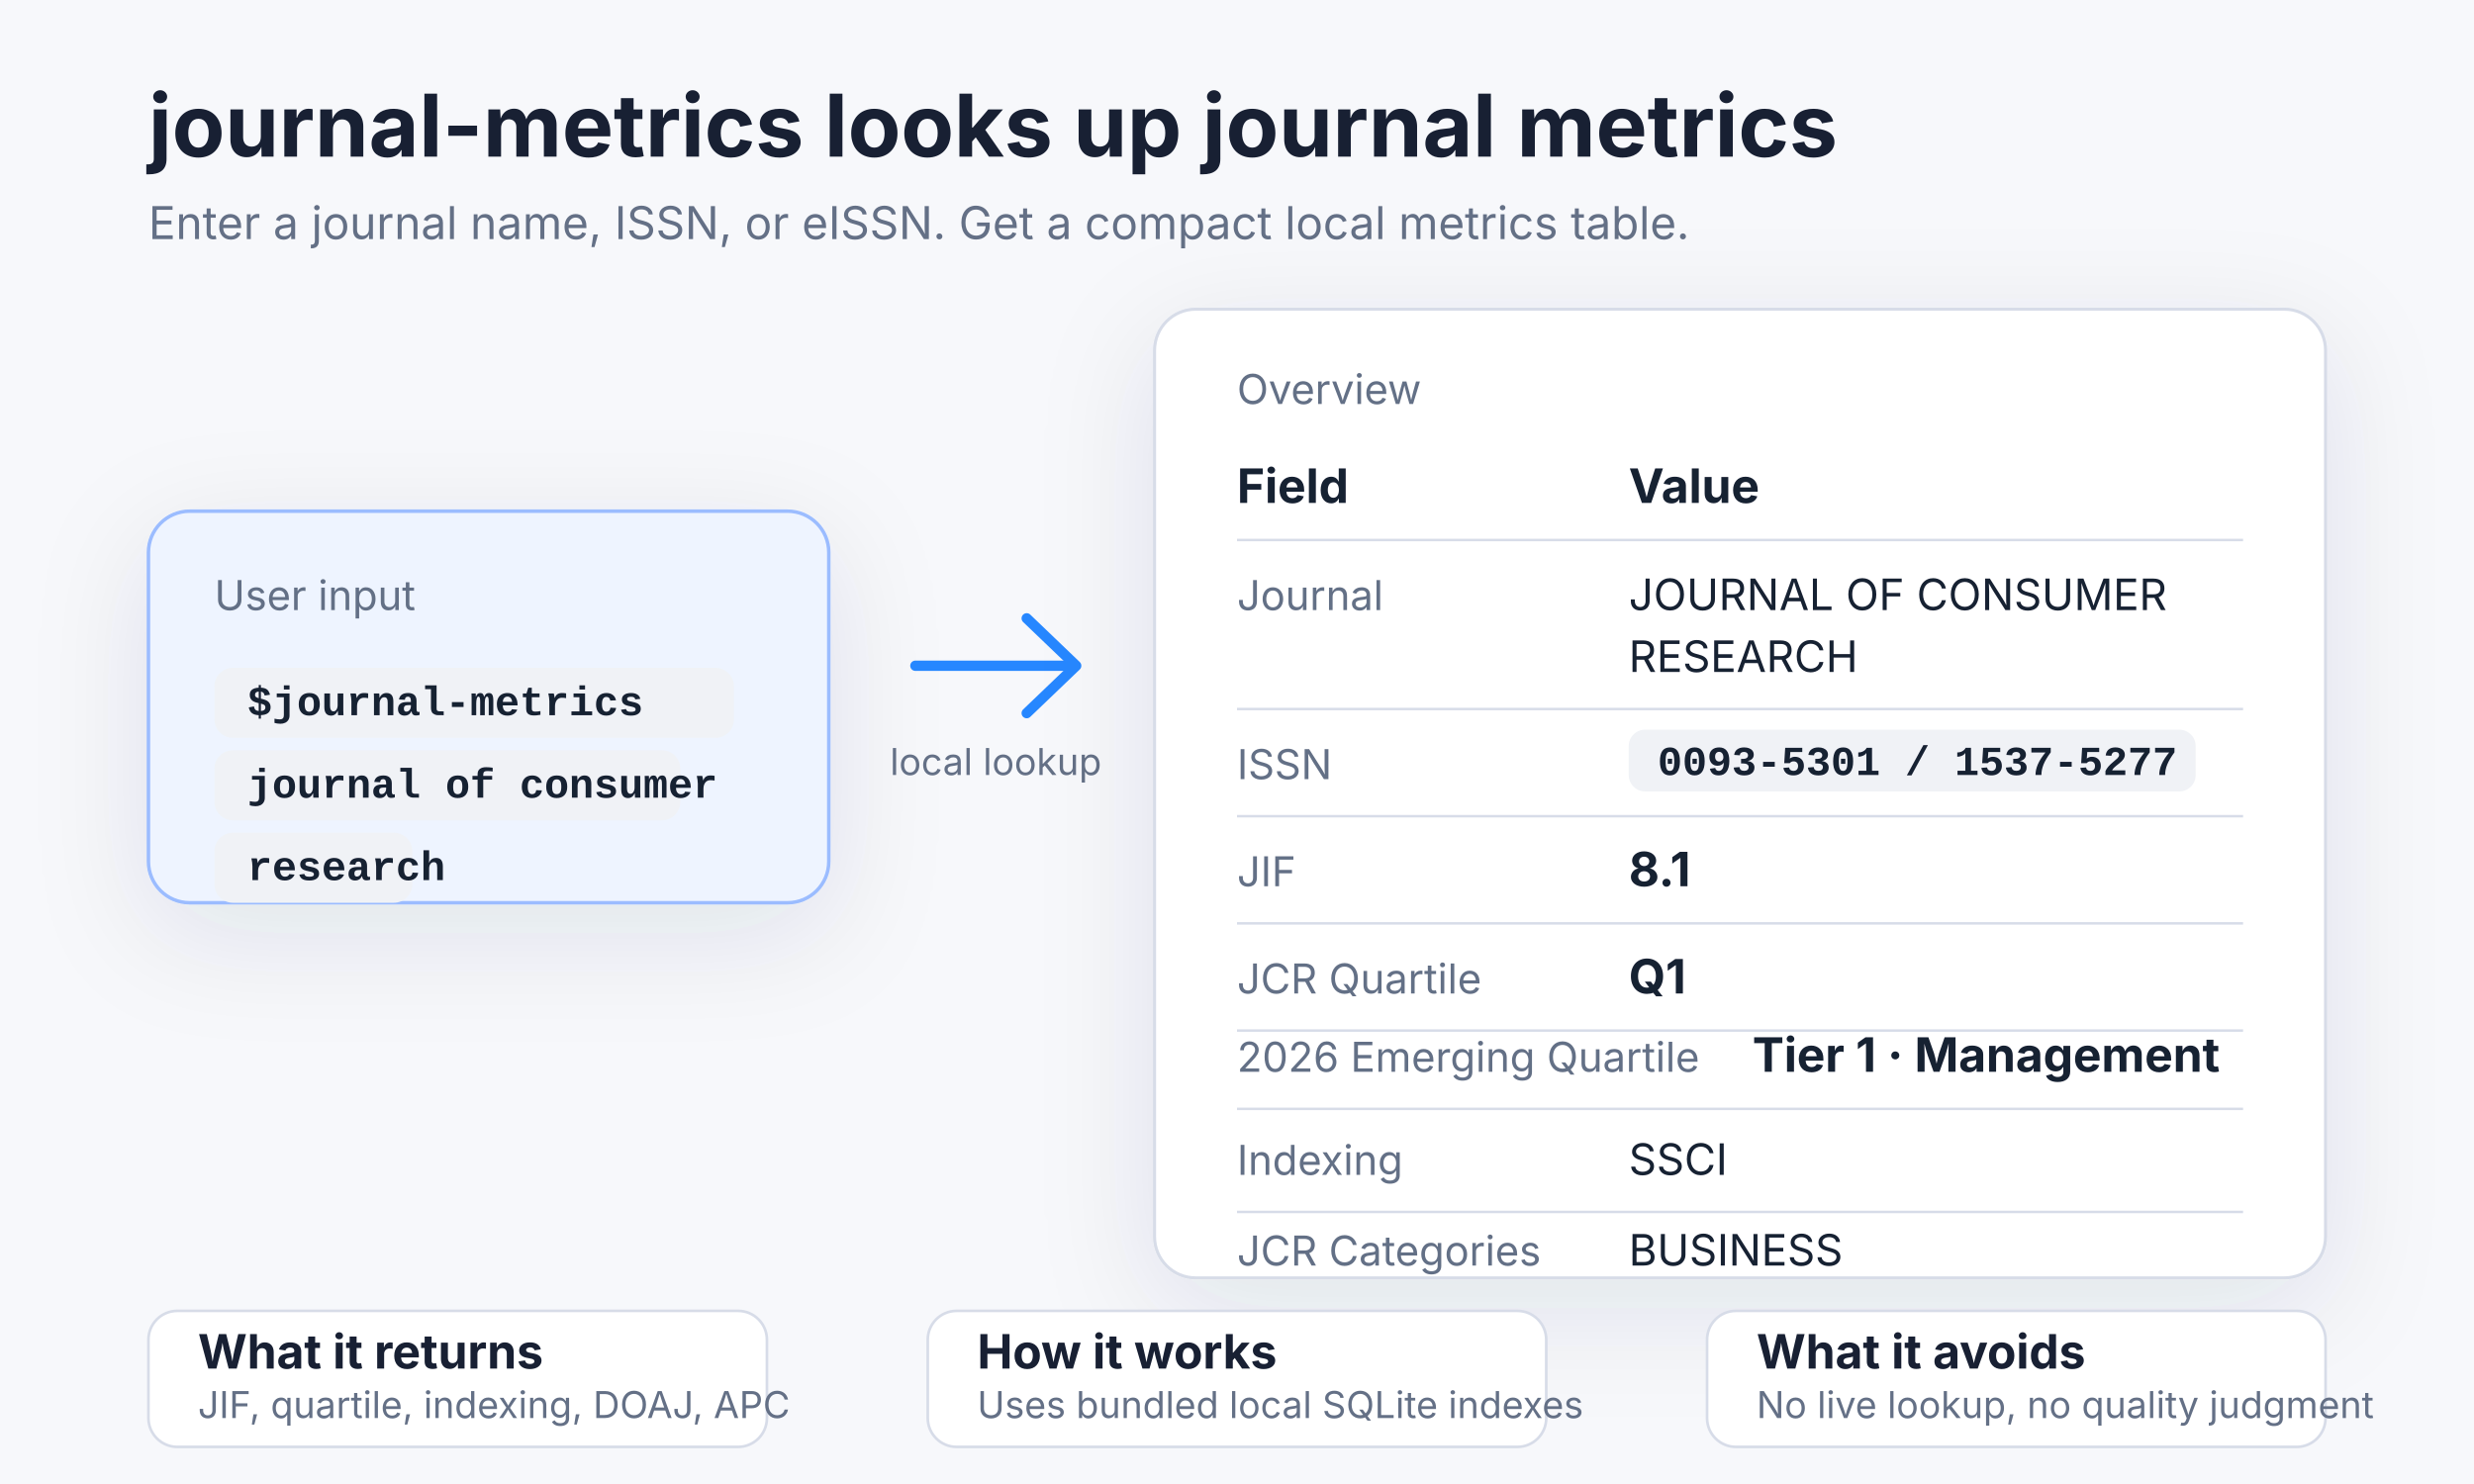
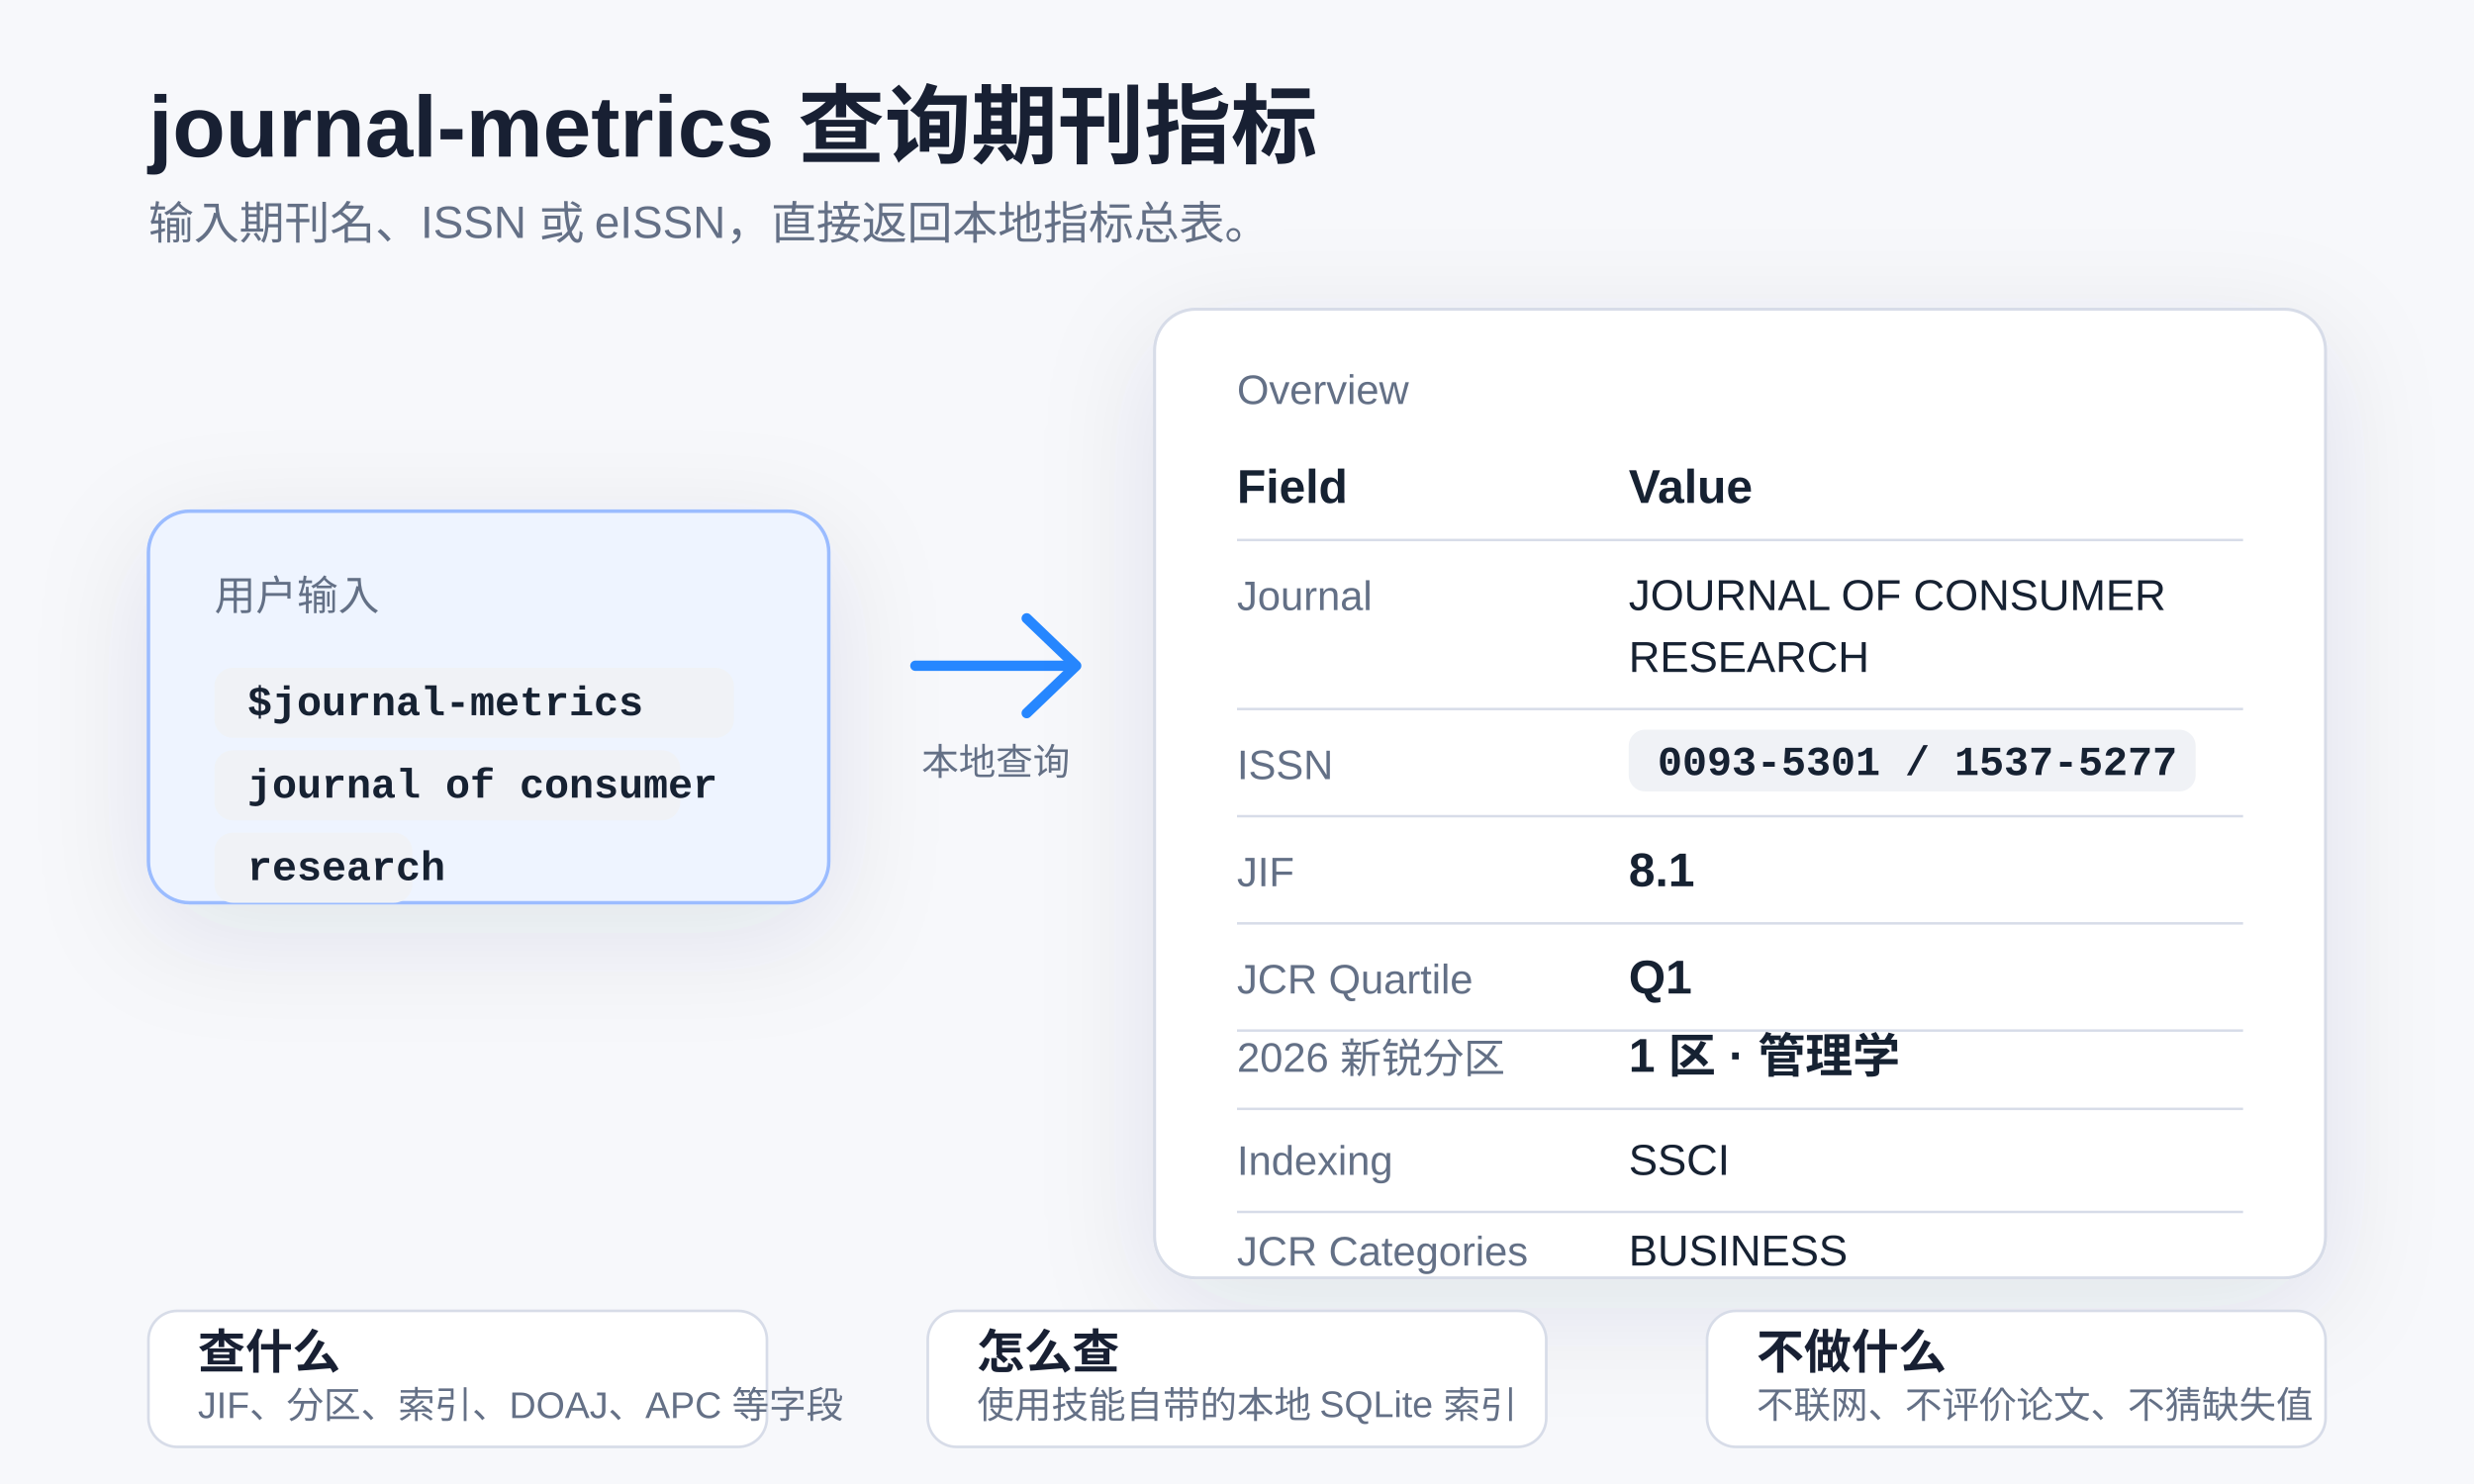
<svg xmlns="http://www.w3.org/2000/svg" width="1200" height="720" viewBox="0 0 1200 720" role="img" aria-labelledby="title desc">
  <defs>
    <style>
      .bg { fill: #f7f8fb; }
-       .title { fill: #182033; font-family: Inter, -apple-system, BlinkMacSystemFont, "Segoe UI", Arial, sans-serif; font-size: 42px; font-weight: 700; letter-spacing: 0; }
-       .sub { fill: #647086; font-family: Inter, -apple-system, BlinkMacSystemFont, "Segoe UI", Arial, sans-serif; font-size: 22px; font-weight: 400; letter-spacing: 0; }
-       .label { fill: #647086; font-family: Inter, -apple-system, BlinkMacSystemFont, "Segoe UI", Arial, sans-serif; font-size: 20px; font-weight: 400; letter-spacing: 0; }
-       .h { fill: #182033; font-family: Inter, -apple-system, BlinkMacSystemFont, "Segoe UI", Arial, sans-serif; font-size: 23px; font-weight: 700; letter-spacing: 0; }
-       .body { fill: #182033; font-family: Inter, -apple-system, BlinkMacSystemFont, "Segoe UI", Arial, sans-serif; font-size: 21px; font-weight: 400; letter-spacing: 0; }
-       .body-muted { fill: #647086; font-family: Inter, -apple-system, BlinkMacSystemFont, "Segoe UI", Arial, sans-serif; font-size: 20px; font-weight: 400; letter-spacing: 0; }
+       .title { fill: #182033; font-family: -apple-system, BlinkMacSystemFont, "PingFang SC", "Microsoft YaHei", Arial, sans-serif; font-size: 42px; font-weight: 700; letter-spacing: 0; }
+       .sub { fill: #647086; font-family: -apple-system, BlinkMacSystemFont, "PingFang SC", "Microsoft YaHei", Arial, sans-serif; font-size: 22px; font-weight: 400; letter-spacing: 0; }
+       .label { fill: #647086; font-family: -apple-system, BlinkMacSystemFont, "PingFang SC", "Microsoft YaHei", Arial, sans-serif; font-size: 20px; font-weight: 400; letter-spacing: 0; }
+       .h { fill: #182033; font-family: -apple-system, BlinkMacSystemFont, "PingFang SC", "Microsoft YaHei", Arial, sans-serif; font-size: 23px; font-weight: 700; letter-spacing: 0; }
+       .body { fill: #182033; font-family: -apple-system, BlinkMacSystemFont, "PingFang SC", "Microsoft YaHei", Arial, sans-serif; font-size: 21px; font-weight: 400; letter-spacing: 0; }
+       .body-muted { fill: #647086; font-family: -apple-system, BlinkMacSystemFont, "PingFang SC", "Microsoft YaHei", Arial, sans-serif; font-size: 20px; font-weight: 400; letter-spacing: 0; }
      .mono { fill: #182033; font-family: "SFMono-Regular", Consolas, "Liberation Mono", monospace; font-size: 20px; font-weight: 600; letter-spacing: 0; }
-       .small { fill: #647086; font-family: Inter, -apple-system, BlinkMacSystemFont, "Segoe UI", Arial, sans-serif; font-size: 18px; font-weight: 400; letter-spacing: 0; }
+       .small { fill: #647086; font-family: -apple-system, BlinkMacSystemFont, "PingFang SC", "Microsoft YaHei", Arial, sans-serif; font-size: 18px; font-weight: 400; letter-spacing: 0; }
      .card { fill: #ffffff; stroke: #d7dce8; stroke-width: 1.5; }
      .input { fill: #eef4ff; stroke: #9bbcff; stroke-width: 1.7; }
      .output { fill: #ffffff; stroke: #d7dce8; stroke-width: 1.5; }
      .chip { fill: #f0f2f6; }
      .line { stroke: #d7dce8; stroke-width: 1.2; }
      .arrow { fill: none; stroke: #2687ff; stroke-width: 5; stroke-linecap: round; stroke-linejoin: round; }
      .guard { fill: #ffffff; stroke: #d7dce8; stroke-width: 1.3; }
      .shadow { filter: drop-shadow(0 14px 28px rgba(31, 41, 71, .10)); }
    </style>
  </defs>
  <rect class="bg" width="1200" height="720" />
-   <text class="title" x="72" y="76">journal-metrics looks up journal metrics</text>
-   <text class="sub" x="72" y="116">Enter a journal name, ISSN, or eISSN. Get a compact local metrics table.</text>
+   <text class="title" x="72" y="76">journal-metrics 查询期刊指标</text>
+   <text class="sub" x="72" y="116">输入期刊名、ISSN 或 eISSN，直接返回本地指标总表。</text>
  <g class="shadow">
    <rect class="input" x="72" y="248" width="330" height="190" rx="20" />
-     <text class="label" x="104" y="296">User input</text>
+     <text class="label" x="104" y="296">用户输入</text>
    <rect class="chip" x="104" y="324" width="252" height="34" rx="9" />
    <text class="mono" x="120" y="347">$journal-metrics</text>
    <rect class="chip" x="104" y="364" width="226" height="34" rx="9" />
    <text class="mono" x="120" y="387">journal of consumer</text>
    <rect class="chip" x="104" y="404" width="96" height="34" rx="9" />
    <text class="mono" x="120" y="427">research</text>
  </g>
  <path class="arrow" d="M 444 323 H 520" />
  <path class="arrow" d="M 498 300 L 522 323 L 498 346" />
-   <text class="small" x="483" y="376" text-anchor="middle">local lookup</text>
+   <text class="small" x="483" y="376" text-anchor="middle">本地查询</text>
  <g class="shadow">
    <rect class="output" x="560" y="150" width="568" height="470" rx="20" />
    <text class="label" x="600" y="196">Overview</text>
    <text class="h" x="600" y="244">Field</text>
    <text class="h" x="790" y="244">Value</text>
    <line class="line" x1="600" y1="262" x2="1088" y2="262" />
    <text class="body-muted" x="600" y="296">Journal</text>
    <text class="body" x="790" y="296">JOURNAL OF CONSUMER</text>
    <text class="body" x="790" y="326">RESEARCH</text>
    <line class="line" x1="600" y1="344" x2="1088" y2="344" />
    <text class="body-muted" x="600" y="378">ISSN</text>
    <rect class="chip" x="790" y="354" width="275" height="30" rx="8" />
    <text class="mono" x="804" y="376">0093-5301 / 1537-5277</text>
    <line class="line" x1="600" y1="396" x2="1088" y2="396" />
    <text class="body-muted" x="600" y="430">JIF</text>
    <text class="h" x="790" y="430">8.1</text>
    <line class="line" x1="600" y1="448" x2="1088" y2="448" />
    <text class="body-muted" x="600" y="482">JCR Quartile</text>
    <text class="h" x="790" y="482">Q1</text>
    <line class="line" x1="600" y1="500" x2="1088" y2="500" />
-     <text class="body-muted" x="600" y="520">2026 Emerging Quartile</text>
-     <text class="h" x="850" y="520">Tier 1 · Management</text>
+     <text class="body-muted" x="600" y="520">2026 新锐分区</text>
+     <text class="h" x="790" y="520">1 区 · 管理学</text>
    <line class="line" x1="600" y1="538" x2="1088" y2="538" />
    <text class="body-muted" x="600" y="570">Indexing</text>
    <text class="body" x="790" y="570">SSCI</text>
    <line class="line" x1="600" y1="588" x2="1088" y2="588" />
    <text class="body-muted" x="600" y="614">JCR Categories</text>
    <text class="body" x="790" y="614">BUSINESS</text>
  </g>
  <g>
    <rect class="guard" x="72" y="636" width="300" height="66" rx="14" />
-     <text class="h" x="96" y="664">What it returns</text>
-     <text class="small" x="96" y="688">JIF, quartile, indexing, DOAJ, APC</text>
+     <text class="h" x="96" y="664">查什么</text>
+     <text class="small" x="96" y="688">JIF、分区、索引、DOAJ、APC 等字段</text>
    <rect class="guard" x="450" y="636" width="300" height="66" rx="14" />
-     <text class="h" x="474" y="664">How it works</text>
-     <text class="small" x="474" y="688">Uses bundled local SQLite indexes</text>
+     <text class="h" x="474" y="664">怎么查</text>
+     <text class="small" x="474" y="688">使用技能自带的本地 SQLite 索引</text>
    <rect class="guard" x="828" y="636" width="300" height="66" rx="14" />
-     <text class="h" x="852" y="664">What it avoids</text>
-     <text class="small" x="852" y="688">No live lookup, no quality judgment</text>
+     <text class="h" x="852" y="664">不做什么</text>
+     <text class="small" x="852" y="688">不联网、不评价论文、不猜缺失值</text>
  </g>
</svg>
